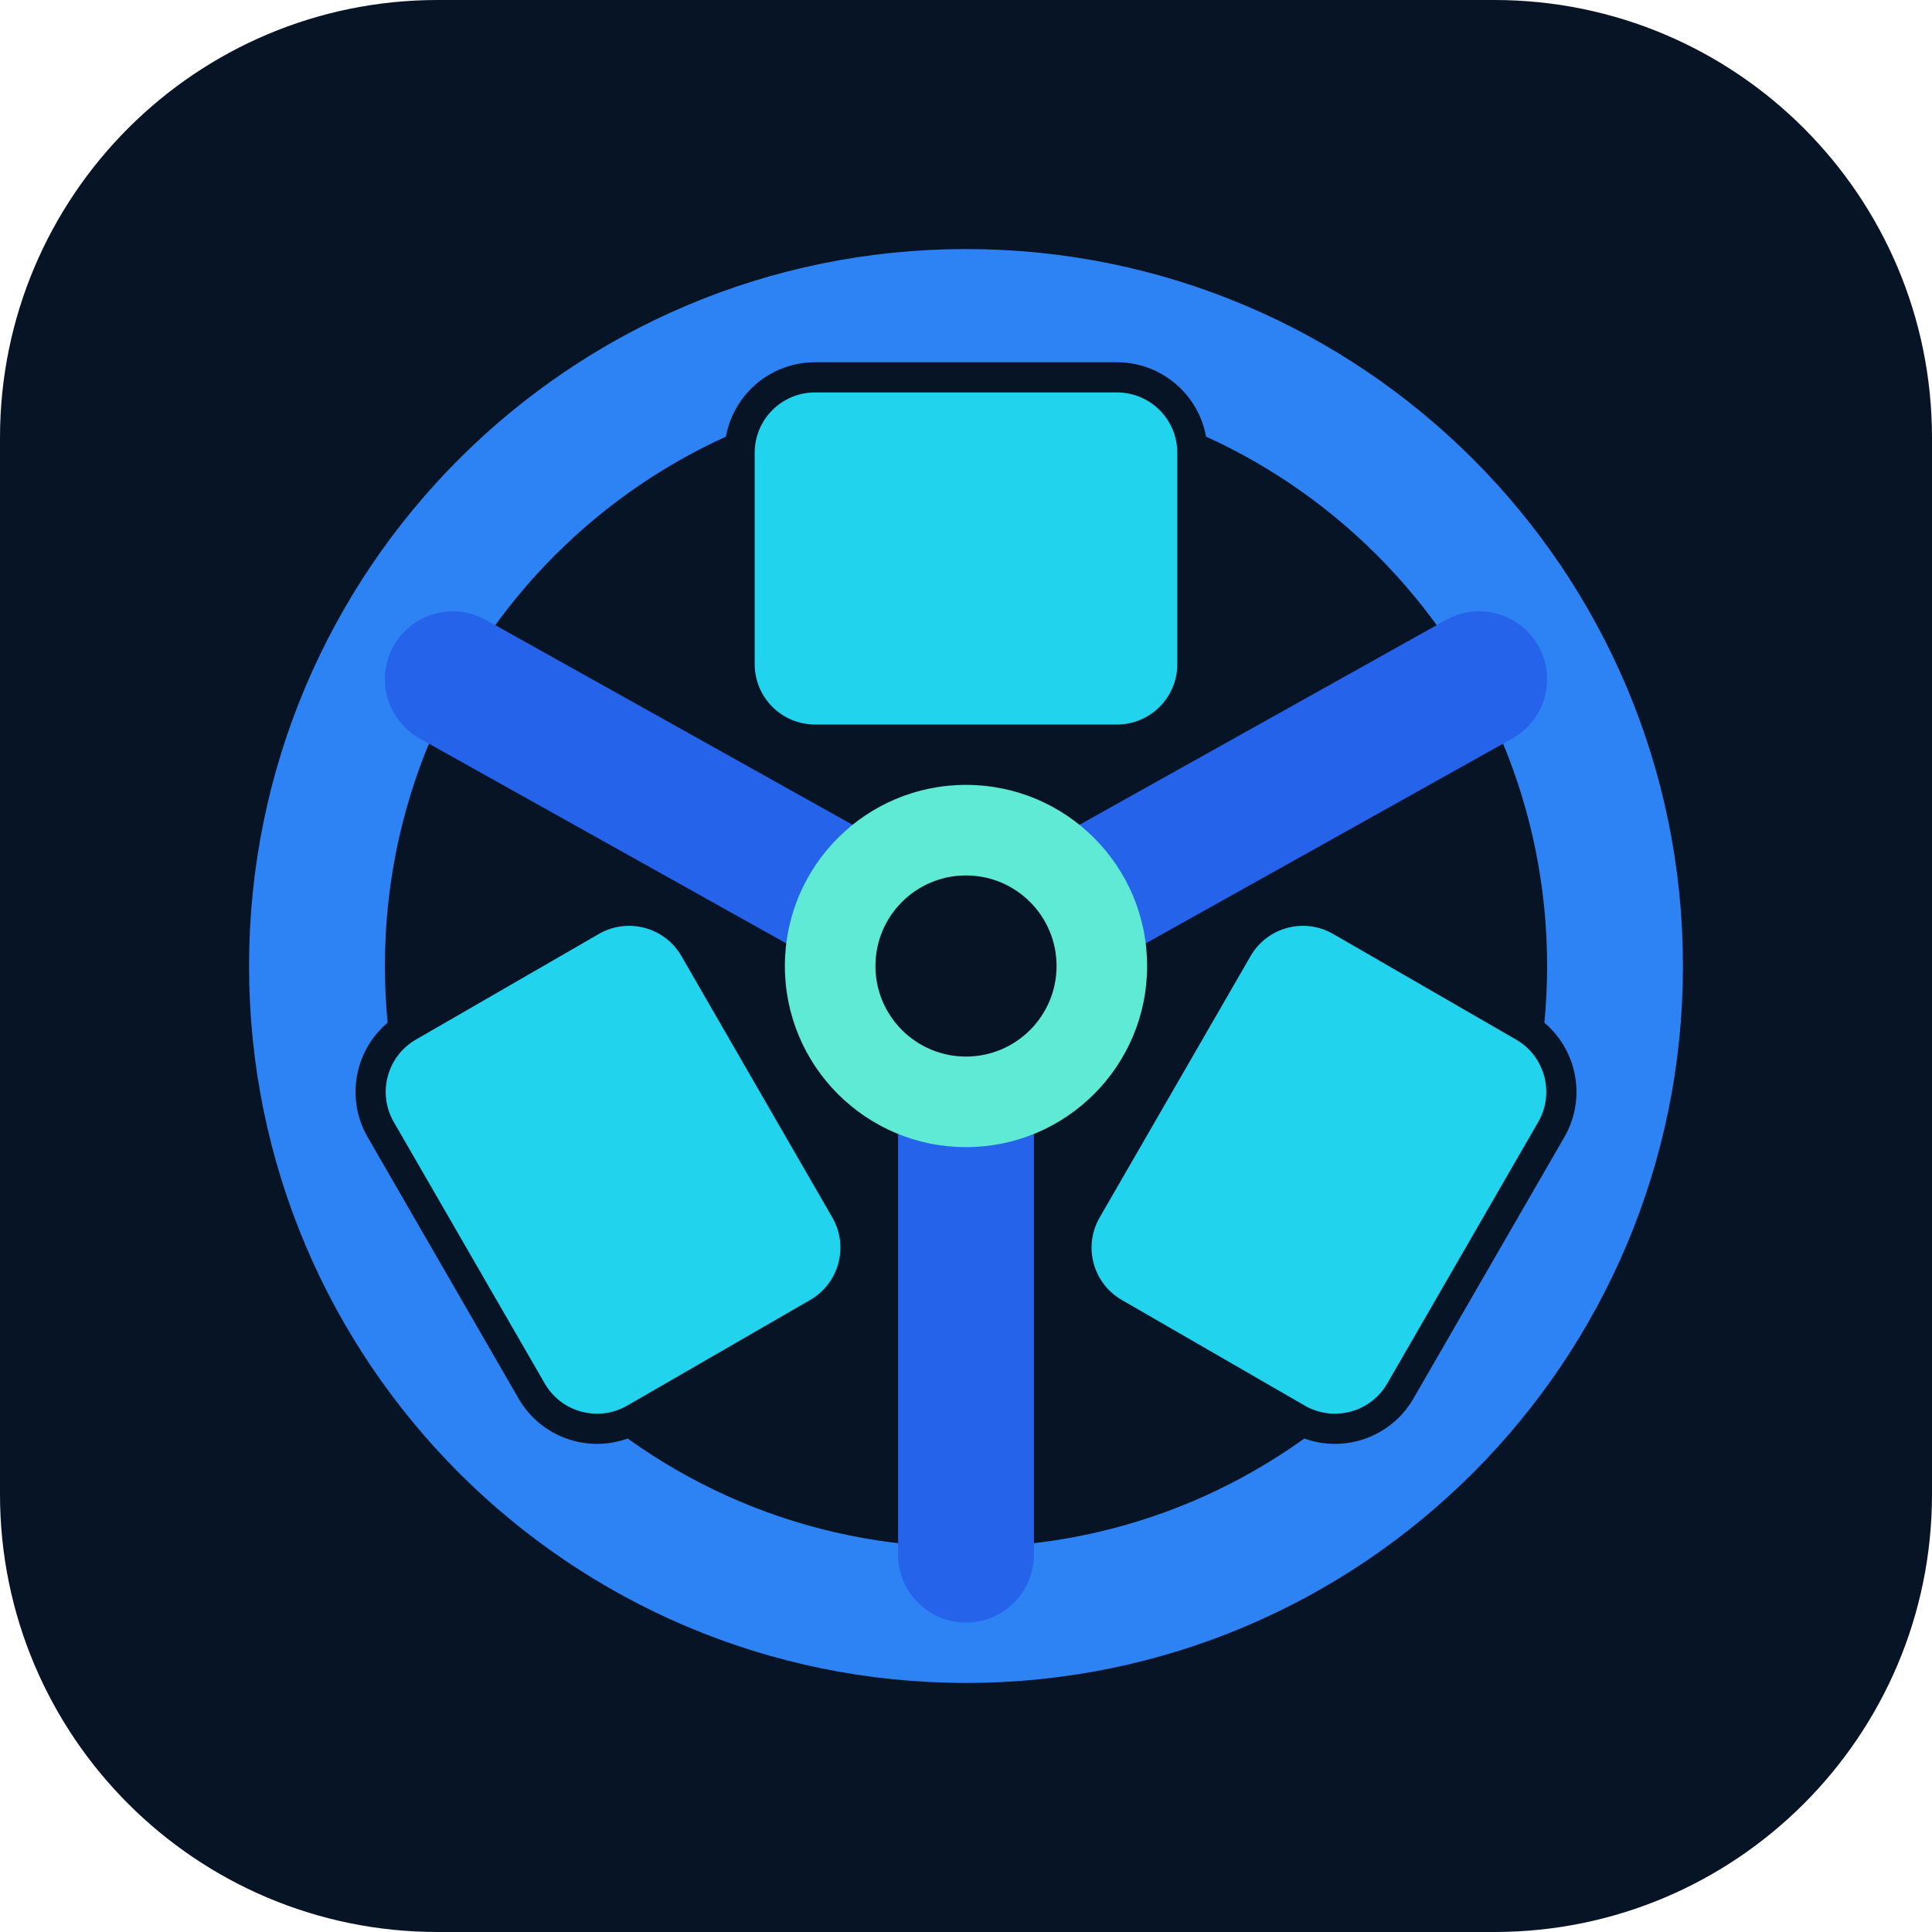
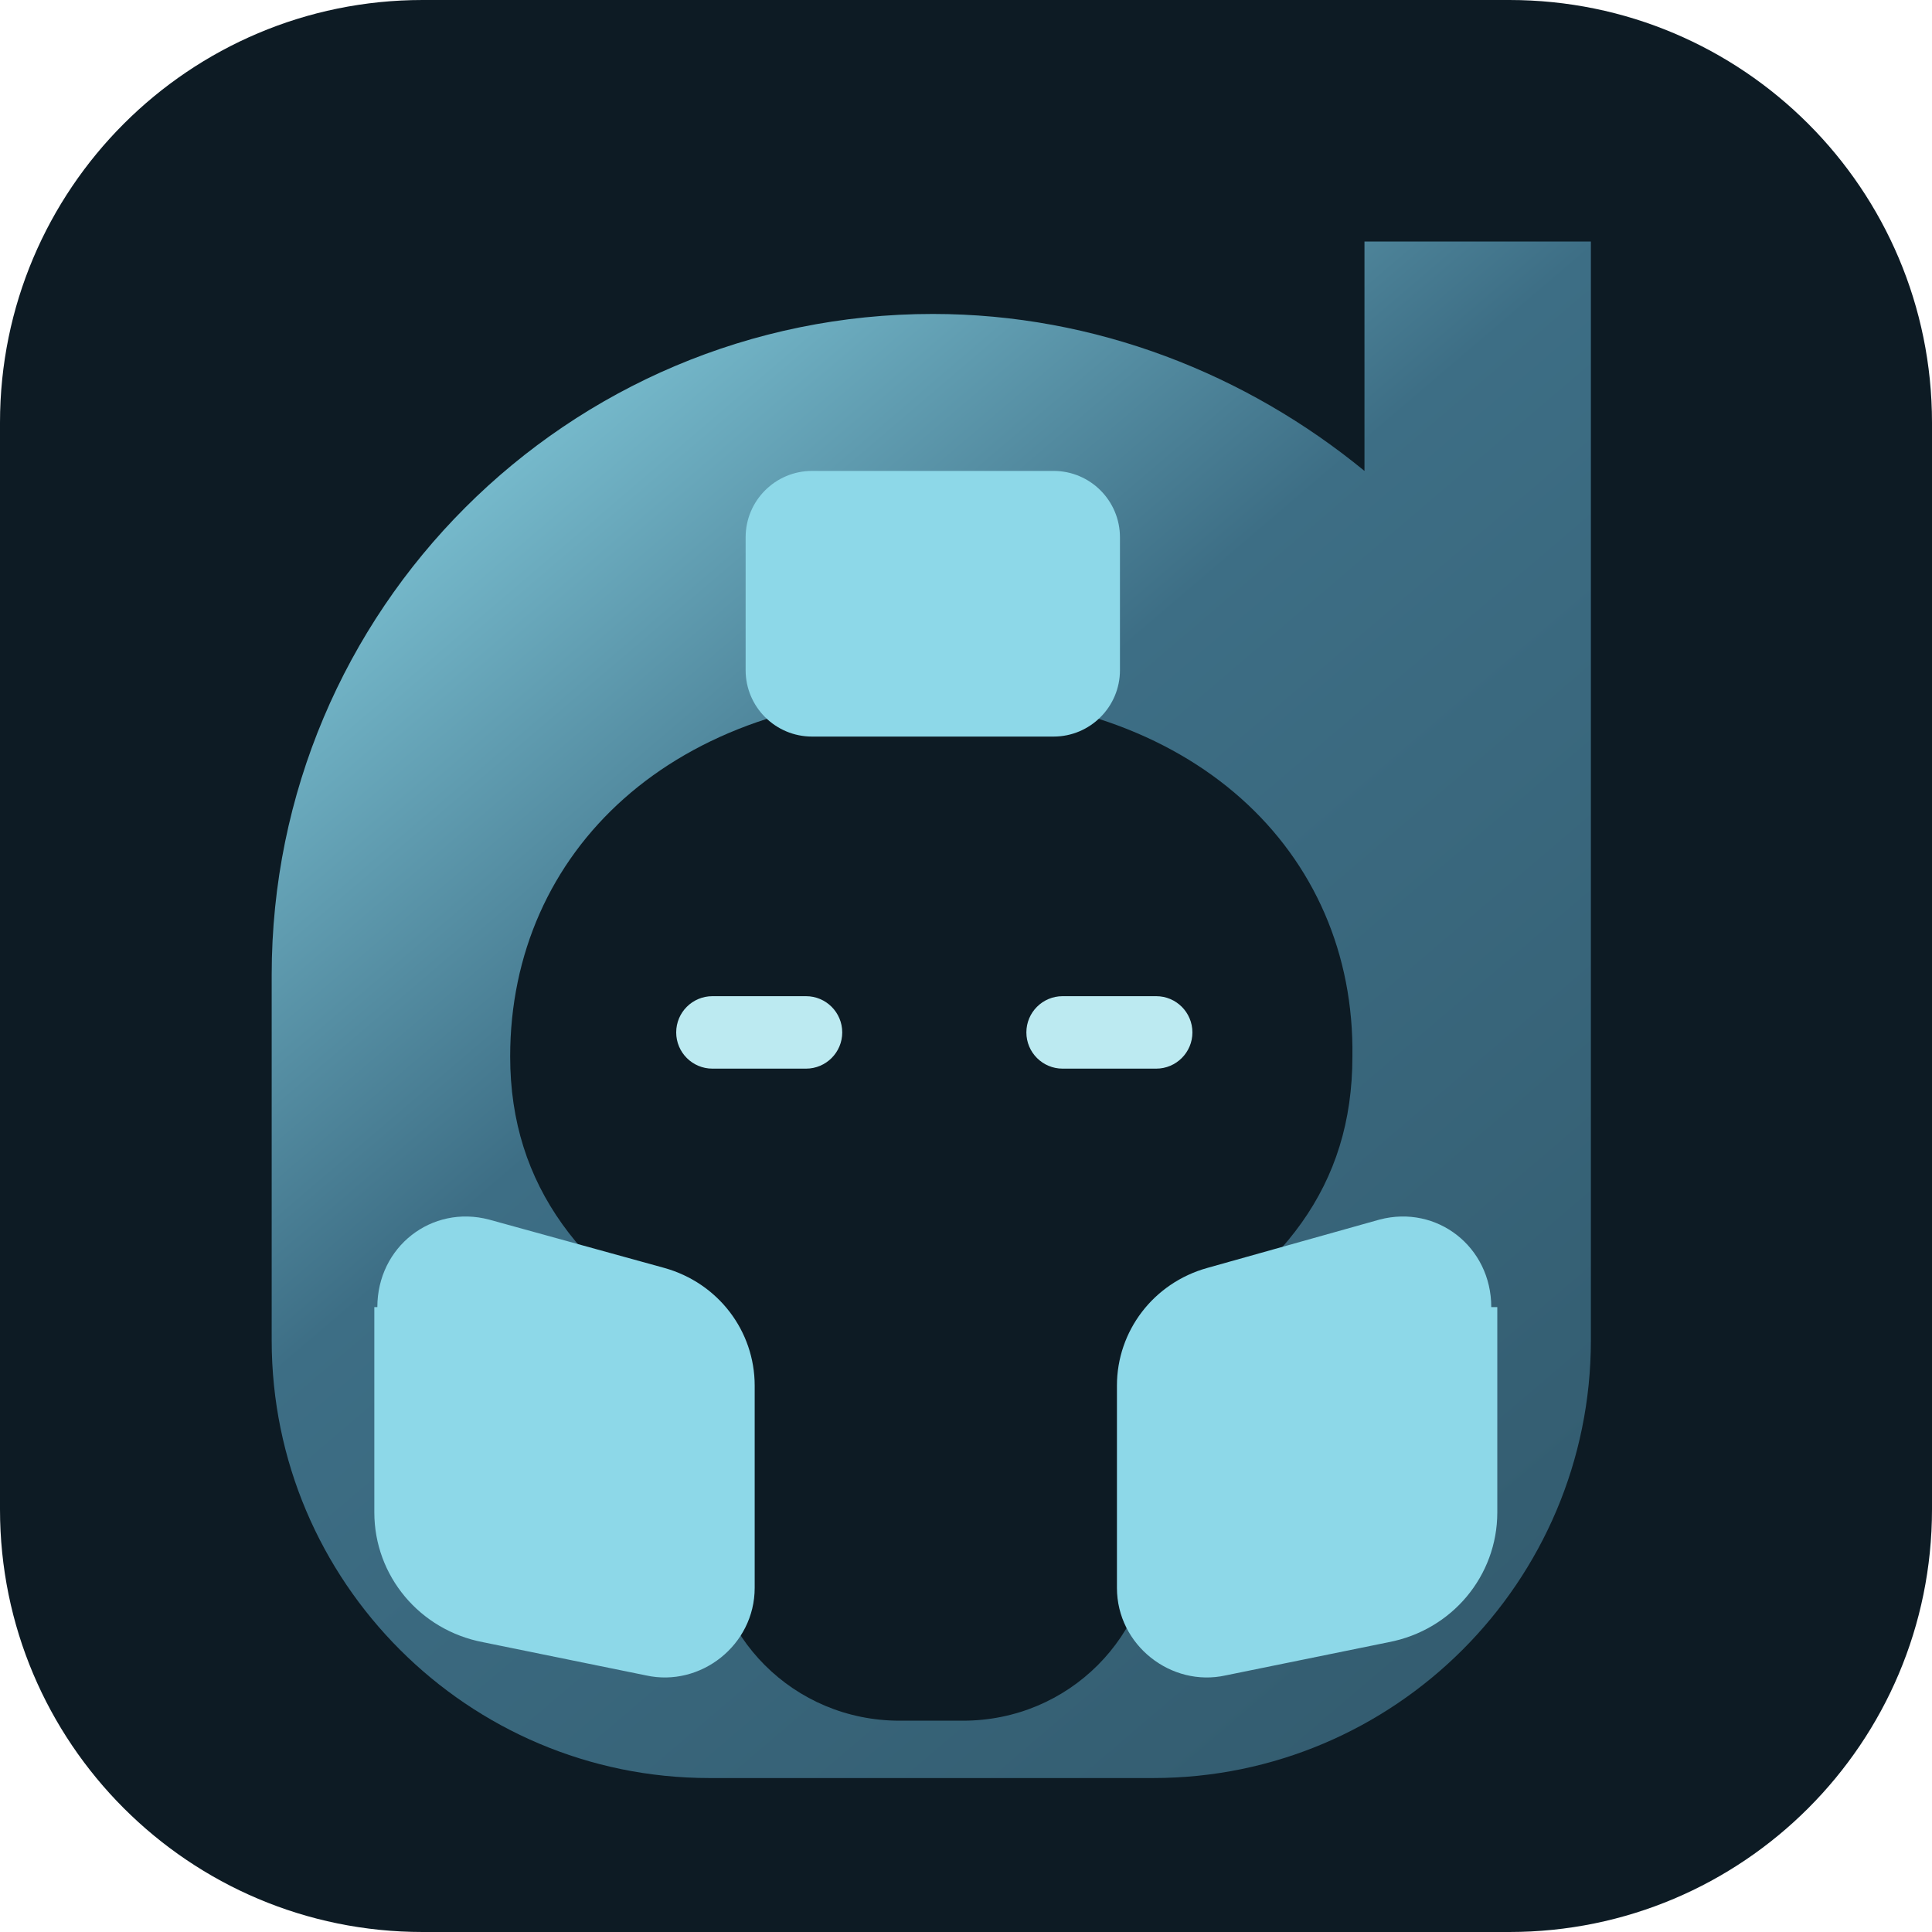
- <svg xmlns="http://www.w3.org/2000/svg" viewBox="0 0 128 128" role="img" aria-label="Nauclio">
-   <rect width="128" height="128" rx="29" fill="#071426" />
-   <g fill="none" stroke-linecap="round" stroke-linejoin="round">
-     <circle cx="64" cy="64" r="43" stroke="#2D83F4" stroke-width="9" />
-     <path d="M64 64L98 45M64 64L30 45M64 64V103" stroke="#2563EB" stroke-width="9" />
+ <svg xmlns="http://www.w3.org/2000/svg" viewBox="0 0 64 64" role="img" aria-label="Dieter favicon">
+   <defs>
+     <linearGradient id="shell" x1="13" y1="9" x2="54" y2="57" gradientUnits="userSpaceOnUse">
+       <stop stop-color="#8DD8E8" />
+       <stop offset="0.4" stop-color="#3D6E85" />
+       <stop offset="1" stop-color="#325A6D" />
+     </linearGradient>
+   </defs>
+   <rect width="64" height="64" rx="14" fill="#0D1B24" />
+   <path d="M45.2 8h7.5v36.4c0 8-6.5 14.5-14.5 14.5H23.5C15.5 58.9 9 52.4 9 44.4V32.3c0-12.1 9.8-21.9 21.9-21.9 5.4 0 10.4 2 14.3 5.2V8Z" fill="url(#shell)" />
+   <path d="M30.9 23c-8.6 0-14 5.2-14 12 0 4.3 2.4 7.3 6.6 9.6v6.1c0 3.5 2.8 6.3 6.3 6.3h2.1c3.5 0 6.3-2.8 6.3-6.3v-6.1c4.3-2.4 6.6-5.3 6.6-9.6.1-6.8-5.3-12-13.9-12Z" fill="#0D1B24" />
+   <g fill="#8DD8E8">
+     <rect x="24.7" y="15.6" width="12.4" height="8.8" rx="2.2" />
+     <path d="M12.5 43.3c0-2 1.8-3.4 3.7-2.9l5.8 1.6c1.8.5 3 2.1 3 3.9v6.7c0 1.9-1.8 3.3-3.6 2.9L16 54.4c-2.1-.4-3.6-2.2-3.6-4.3v-6.8Z" />
+     <path d="M49.4 43.3c0-2-1.8-3.4-3.7-2.9L40 42c-1.8.5-3 2.1-3 3.9v6.7c0 1.9 1.8 3.3 3.6 2.9l5.4-1.1c2.1-.4 3.6-2.2 3.6-4.3v-6.8Z" />
  </g>
-   <g fill="#22D3EE" stroke="#071426" stroke-width="2">
-     <rect x="49" y="25" width="30" height="24" rx="5" />
-     <rect x="49" y="25" width="30" height="24" rx="5" transform="rotate(120 64 64)" />
-     <rect x="49" y="25" width="30" height="24" rx="5" transform="rotate(240 64 64)" />
+   <g fill="#BCEAF1">
+     <rect x="22.4" y="33" width="5.5" height="2.4" rx="1.2" />
+     <rect x="34" y="33" width="5.5" height="2.4" rx="1.2" />
  </g>
-   <circle cx="64" cy="64" r="12" fill="#5EEAD4" />
-   <circle cx="64" cy="64" r="6" fill="#071426" />
</svg>
